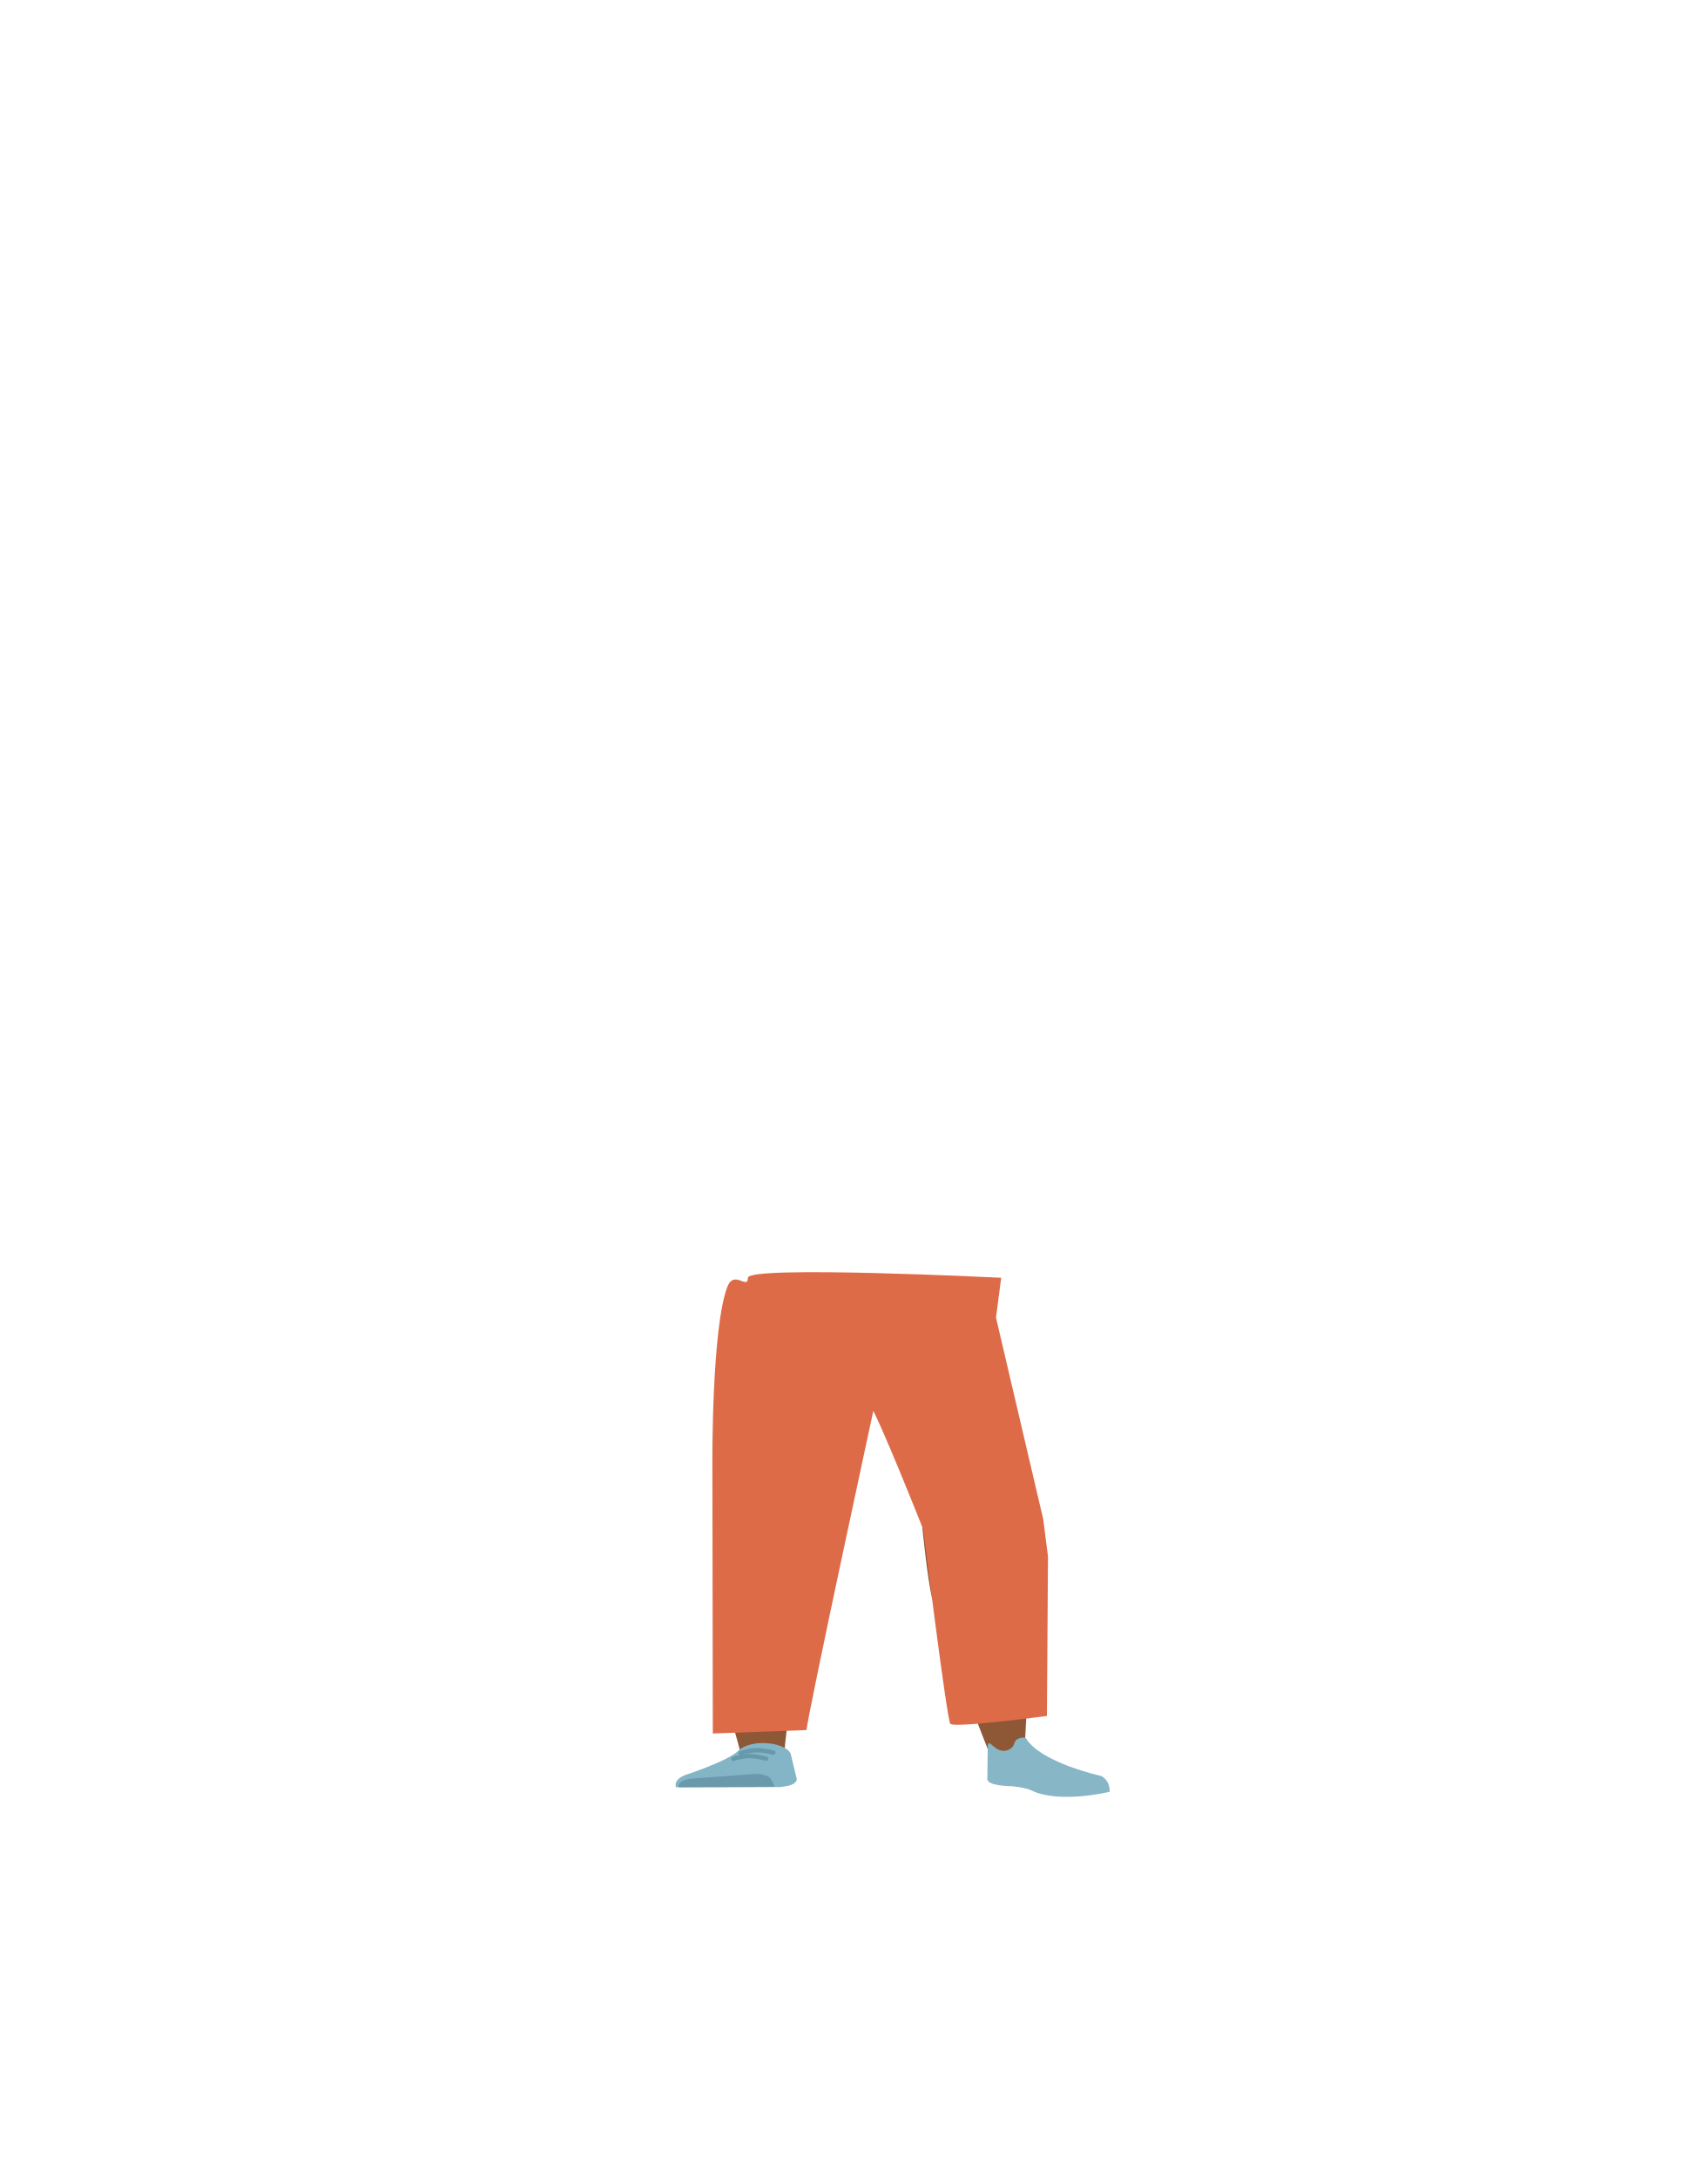
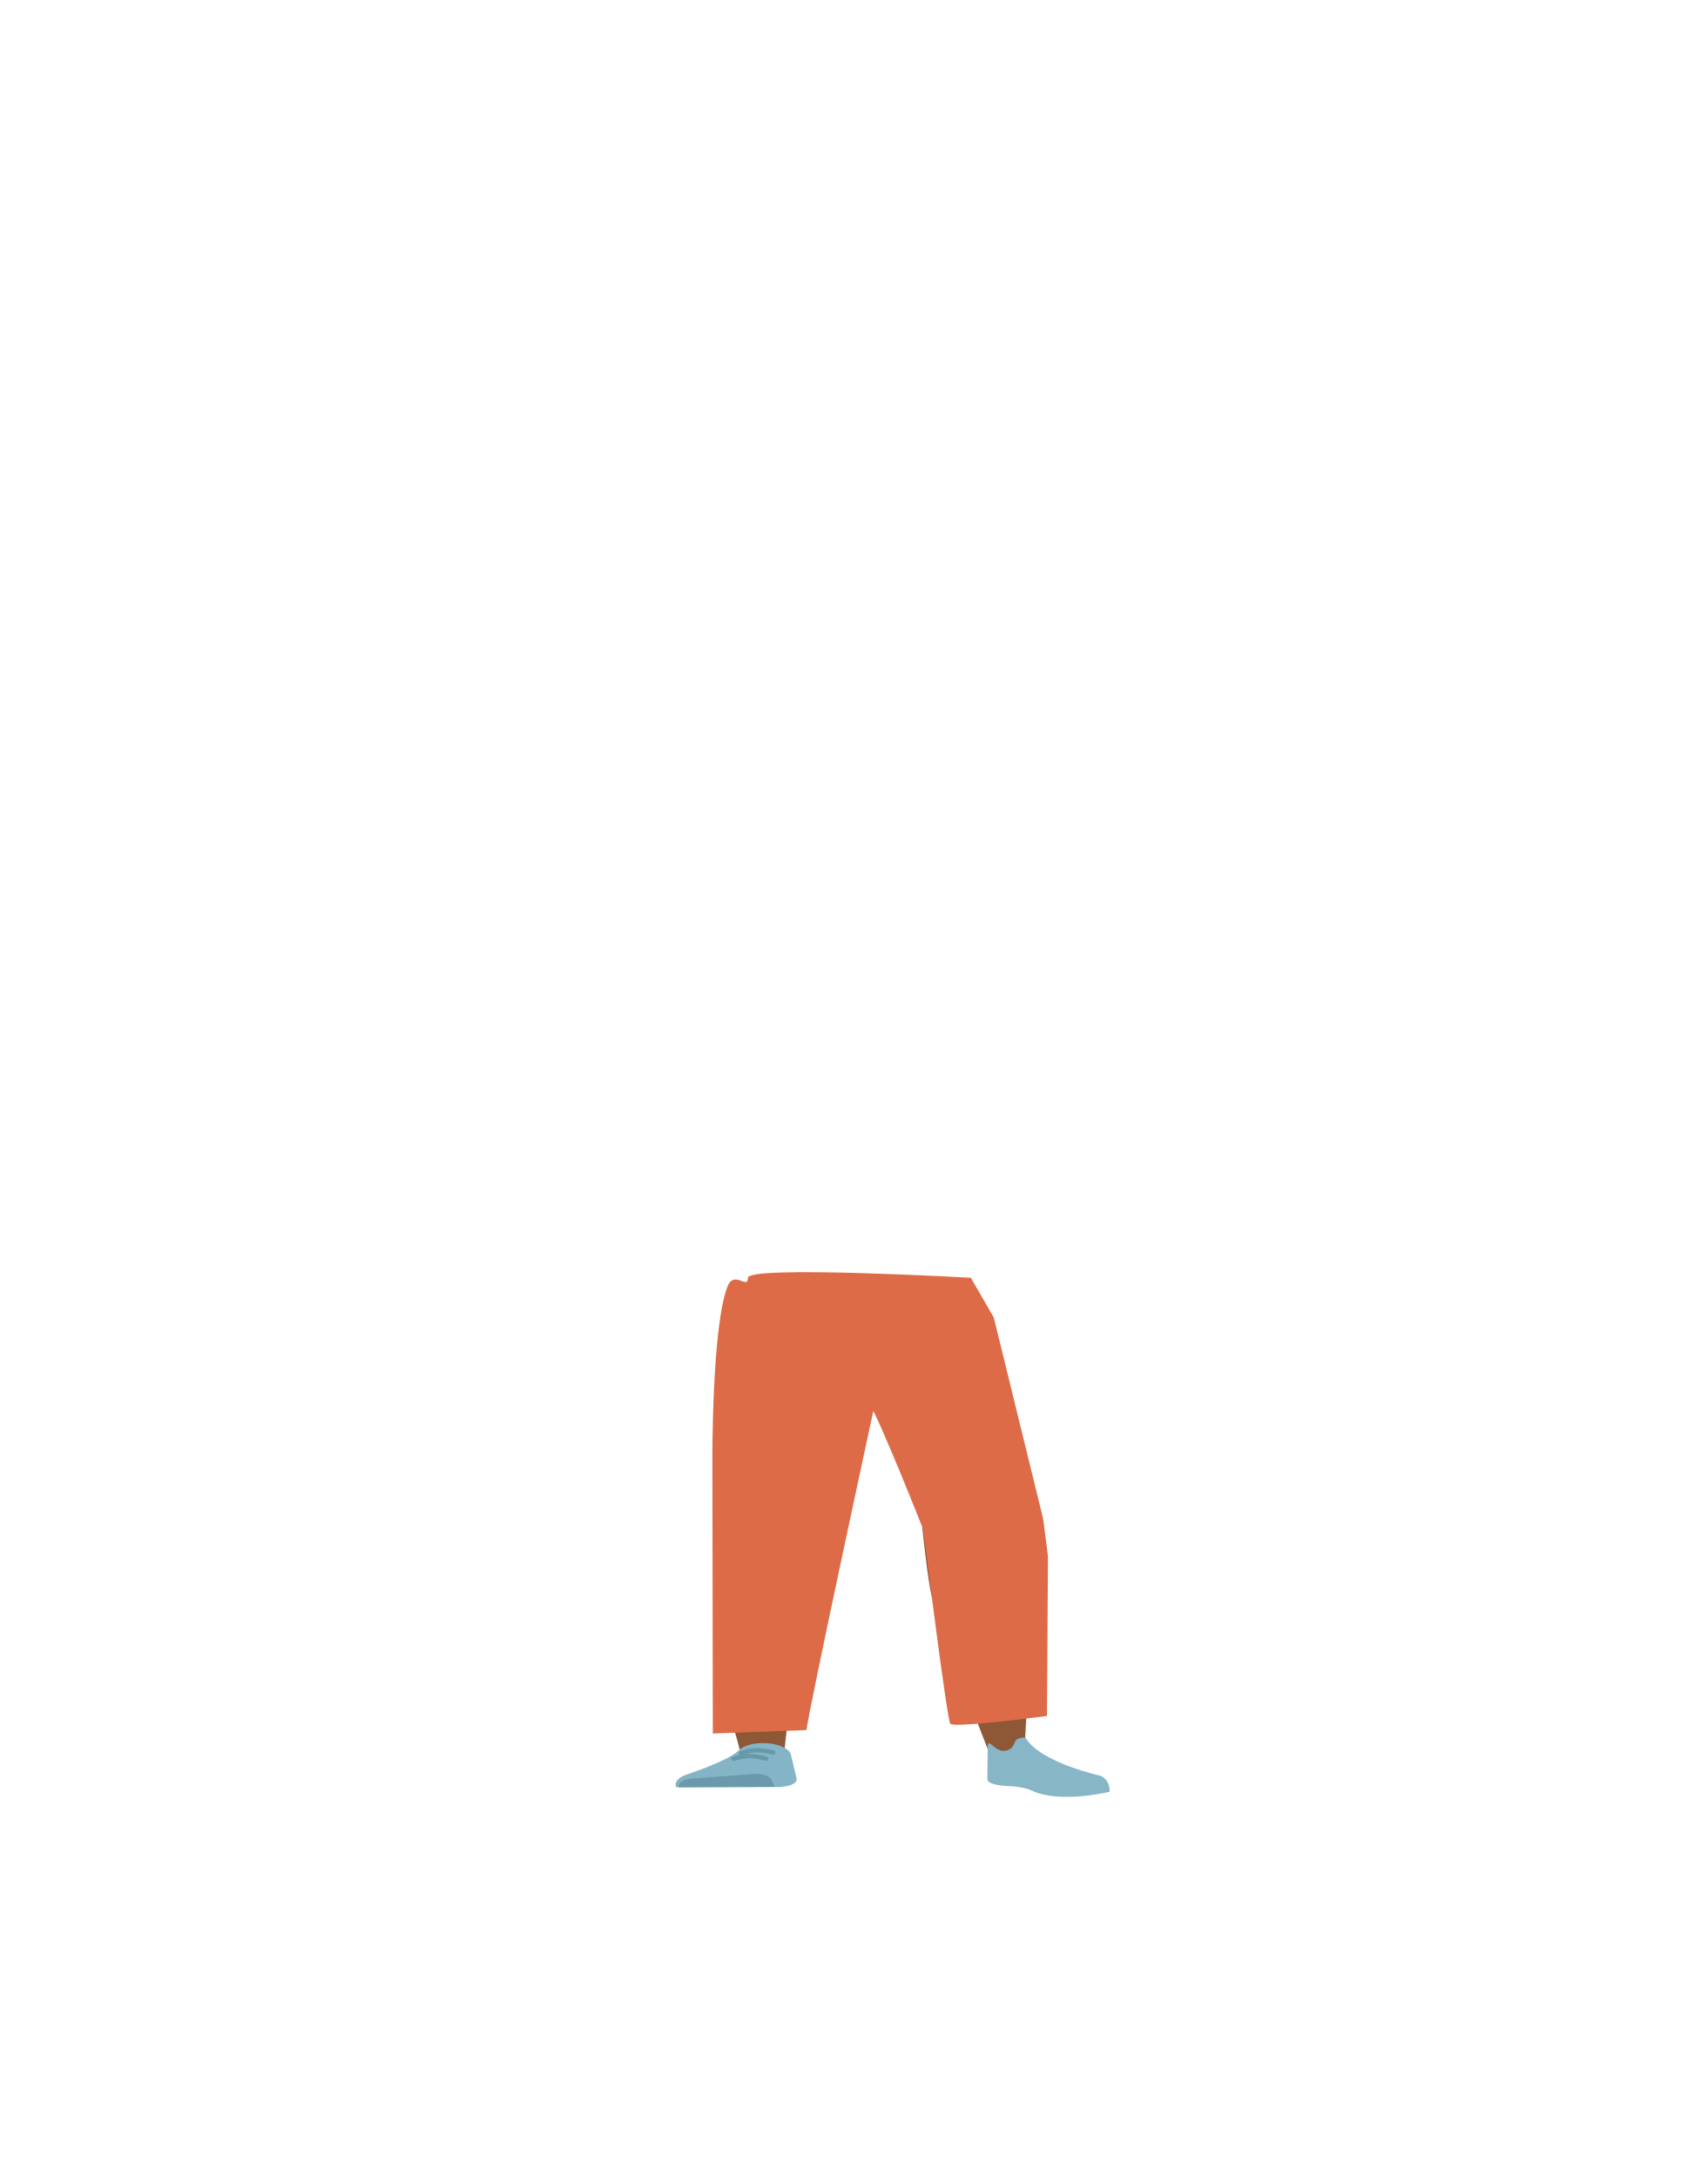
<svg xmlns="http://www.w3.org/2000/svg" version="1.1" id="Calque_1" x="0px" y="0px" viewBox="0 0 788 1005" style="enable-background:new 0 0 788 1005;" xml:space="preserve">
  <style type="text/css">
	.st0{fill:#8E5736;}
	.st1{fill:#83B5C6;}
	.st2{fill:#6999AA;}
	.st3{fill:none;stroke:#6699AA;stroke-width:2;stroke-linecap:round;stroke-miterlimit:10;}
	.st4{fill:#87B6C7;}
	.st5{fill:#DE6B48;}
</style>
  <g id="Calque_9">
    <path class="st0" d="M351.7,709.5c-10.8,0.1-17.1,2.8-18.7,7.2c0,0-1.7,19.5-2,27.7c-0.4,13.2,2.9,40,7.6,53   c1,2.8,3.2,11.4,3.2,11.4c0.7,2.6,5.3,4.4,10.6,4.3l0,0c5.2-0.1,9.3-2.1,9.6-4.6c0,0,0.9-9.9,1.6-13.2   c2.6-11.9,11.1-35.7,11.7-47.7c0.4-7.2-2.7-29.3-2.7-29.3C371.5,711,361,709.6,351.7,709.5L351.7,709.5z" />
    <path class="st0" d="M443.8,698.8c10.3,1.9,17,6,19.6,11.1c0,0,7.4,21,9.6,30.1c3.5,14.6-0.2,67.8-0.2,67.8   c-0.1,2.7-0.1,6.3-5.2,5.3l0,0c-5-1-11-3.7-11.9-6.5c0,0-22.2-56.4-25.6-69.7c-2-8-4.4-32-4.4-32   C425.2,697.1,435,697.3,443.8,698.8L443.8,698.8z" />
    <path class="st1" d="M352.1,804.3L352.1,804.3c-4.9,0-9.2,1.4-11.3,3.5l0,0c-4.7,4.8-24.4,11.2-24.4,11.2c-3.5,1.3-5.2,3.5-4.4,5.7   l0,0l48.2-0.1l2.7-0.4c3.1-0.5,5.1-1.9,4.8-3.5l-2.8-11.6C363.5,806.3,358.1,804.3,352.1,804.3z" />
    <path class="st2" d="M313.3,824.7L313.3,824.7c-0.7-1.9,2-3.7,6-4l28.7-2.1c3.7-0.3,7.2,0.9,8,2.6l1.6,3.3L313.3,824.7z" />
    <path class="st3" d="M341.9,809c2.3-0.8,4.6-1.3,7-1.4c2.7,0,5.4,0.4,8,1.1" />
    <path class="st3" d="M338.5,811.6c2.3-0.8,4.7-1.2,7.1-1.3c2.7,0,5.4,0.5,8,1.2" />
    <path class="st4" d="M465,807.6c3.3-1.1,2.8-3.5,4-4.7c0.7-0.8,4-1.7,4.6-0.7c7,11.3,34.7,17.3,34.7,17.3c2.6,1.4,4.1,4.3,3.8,7.3   l0,0c0,0-23.2,5.7-36.2-0.7c-2.6-1.3-9-1.9-9-1.9s-11.5,0-11.2-3.4l0.2-15.4C456.5,801.7,459.4,809.5,465,807.6z" />
-     <path class="st5" d="M372.3,798.3L372.3,798.3c-0.6-2.3,32.6-155.7,32.6-155.7l0,0c0,0-7.5,0.6-3.7,5.2s24.9,57.9,24.9,57.9   s10.9,87.6,12.5,89.7s44.6-3.6,44.6-3.6l0.5-73.6l-2.2-17.2l-21.8-93l2.4-18.4c0,0-116.9-5.8-116.9,0s-6.4-3.9-9.5,4.2   c-7.2,18.9-6.9,80.1-6.9,80.1l0.2,126L372.3,798.3" />
+     <path class="st5" d="M372.3,798.3L372.3,798.3c-0.6-2.3,32.6-155.7,32.6-155.7l0,0c0,0-7.5,0.6-3.7,5.2s24.9,57.9,24.9,57.9   s10.9,87.6,12.5,89.7s44.6-3.6,44.6-3.6l0.5-73.6l-2.2-17.2l-22.8-93l-10.6-18.4c0,0-102.9-5.8-102.9,0s-6.4-3.9-9.5,4.2   c-7.2,18.9-6.9,80.1-6.9,80.1l0.2,126L372.3,798.3" />
  </g>
</svg>
